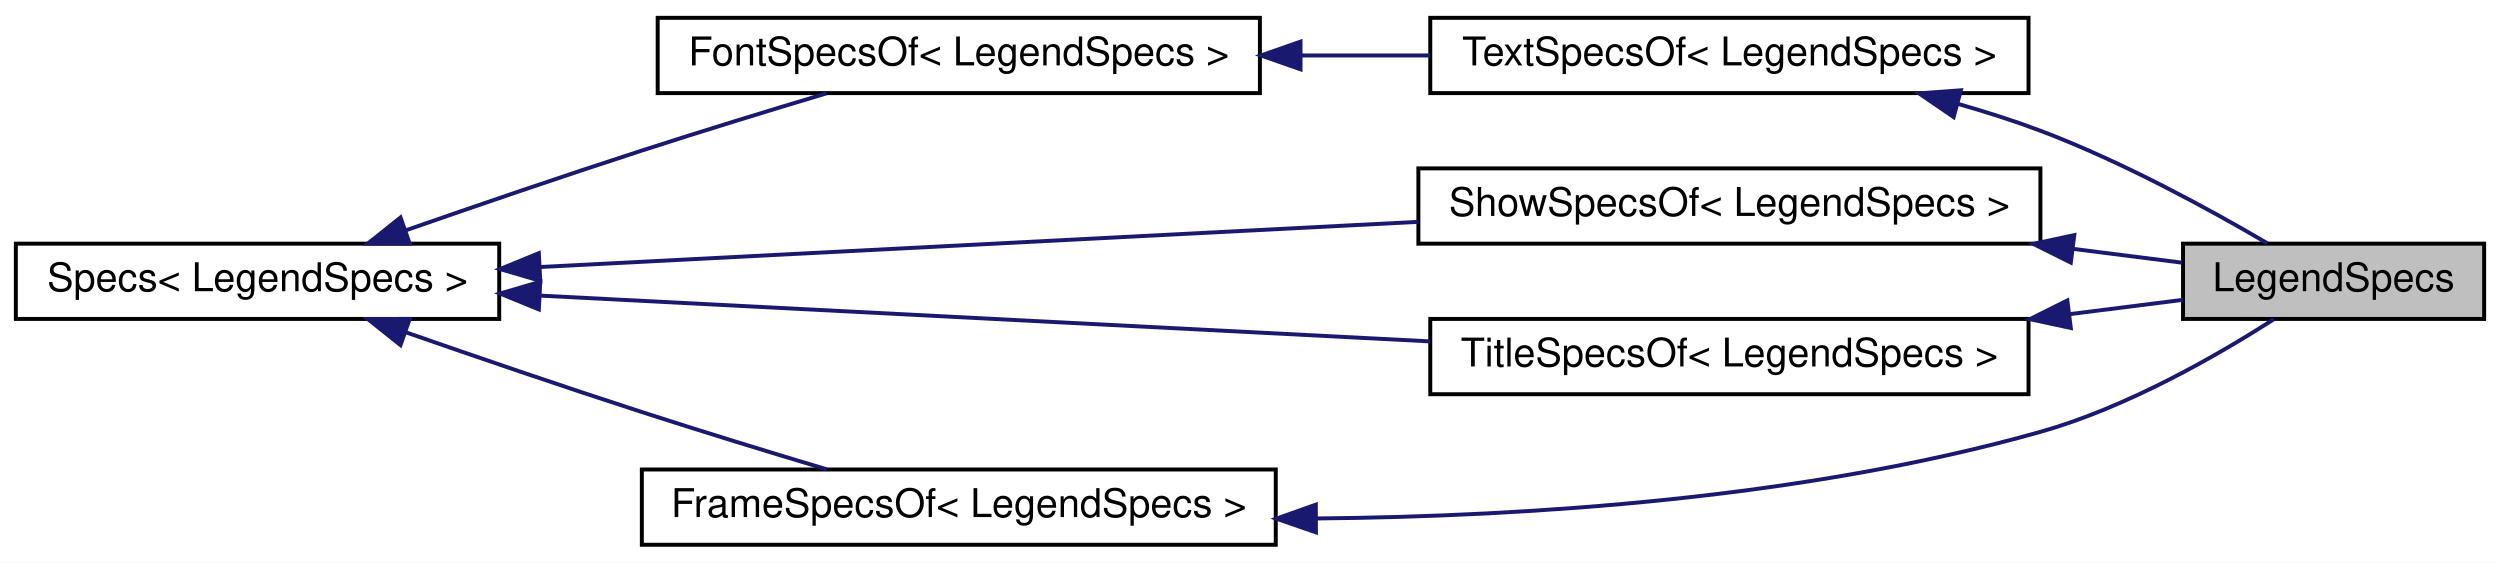
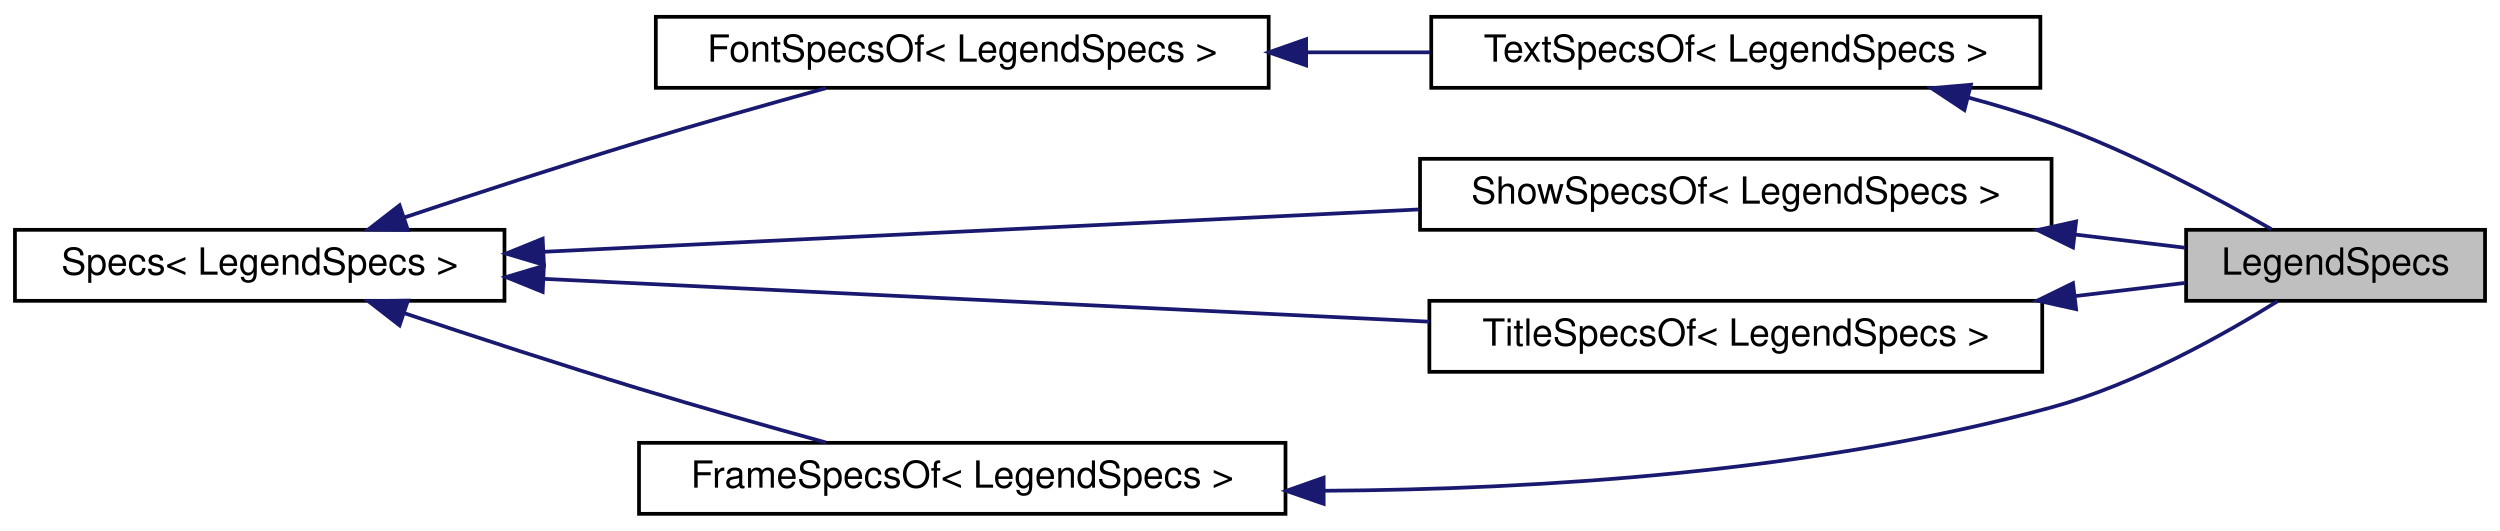
- <svg xmlns="http://www.w3.org/2000/svg" xmlns:xlink="http://www.w3.org/1999/xlink" width="631pt" height="142pt" viewBox="0.00 0.00 631.00 142.00">
+ <svg xmlns="http://www.w3.org/2000/svg" xmlns:xlink="http://www.w3.org/1999/xlink" width="669pt" height="142pt" viewBox="0.00 0.00 669.00 142.00">
  <g id="graph0" class="graph" transform="scale(1 1) rotate(0) translate(4 138)">
-     <polygon fill="white" stroke="transparent" points="-4,4 -4,-138 627,-138 627,4 -4,4" />
+     <polygon fill="white" stroke="transparent" points="-4,4 -4,-138 665,-138 665,4 -4,4" />
    <g id="node1" class="node">
      <g id="a_node1">
        <a xlink:title="The class used to specify options for legend.">
-           <polygon fill="#bfbfbf" stroke="black" points="547,-57.5 547,-76.5 623,-76.5 623,-57.5 547,-57.5" />
-           <text text-anchor="middle" x="585" y="-64.5" font-family="Helvetica" font-size="10.00">LegendSpecs</text>
+           <polygon fill="#bfbfbf" stroke="black" points="581,-57.5 581,-76.5 661,-76.5 661,-57.5 581,-57.5" />
+           <text text-anchor="middle" x="621" y="-64.5" font-family="Helvetica,sans-Serif" font-size="10.00">LegendSpecs</text>
        </a>
      </g>
    </g>
    <g id="node2" class="node">
      <g id="a_node2">
        <a xlink:href="classsciplot_1_1TextSpecsOf.html" target="_top" xlink:title=" ">
-           <polygon fill="white" stroke="black" points="357,-114.5 357,-133.5 508,-133.5 508,-114.5 357,-114.5" />
-           <text text-anchor="middle" x="432.5" y="-121.5" font-family="Helvetica" font-size="10.00">TextSpecsOf&lt; LegendSpecs &gt;</text>
+           <polygon fill="white" stroke="black" points="379,-114.5 379,-133.5 542,-133.5 542,-114.5 379,-114.5" />
+           <text text-anchor="middle" x="460.5" y="-121.5" font-family="Helvetica,sans-Serif" font-size="10.00">TextSpecsOf&lt; LegendSpecs &gt;</text>
        </a>
      </g>
    </g>
    <g id="edge1" class="edge">
-       <path fill="none" stroke="midnightblue" d="M490.05,-111.82C497.18,-109.79 504.32,-107.52 511,-105 531.59,-97.24 553.83,-85.07 568.27,-76.6" />
-       <polygon fill="midnightblue" stroke="midnightblue" points="489.1,-108.45 480.36,-114.43 490.93,-115.21 489.1,-108.45" />
+       <path fill="none" stroke="midnightblue" d="M522.77,-111.88C530.34,-109.85 537.9,-107.56 545,-105 566.14,-97.37 588.99,-85.17 603.84,-76.66" />
+       <polygon fill="midnightblue" stroke="midnightblue" points="521.68,-108.55 512.85,-114.4 523.41,-115.33 521.68,-108.55" />
    </g>
    <g id="node3" class="node">
      <g id="a_node3">
        <a xlink:href="classsciplot_1_1FontSpecsOf.html" target="_top" xlink:title=" ">
-           <polygon fill="white" stroke="black" points="162,-114.5 162,-133.5 314,-133.5 314,-114.5 162,-114.5" />
-           <text text-anchor="middle" x="238" y="-121.5" font-family="Helvetica" font-size="10.00">FontSpecsOf&lt; LegendSpecs &gt;</text>
+           <polygon fill="white" stroke="black" points="171.5,-114.5 171.5,-133.5 335.5,-133.5 335.5,-114.5 171.5,-114.5" />
+           <text text-anchor="middle" x="253.5" y="-121.5" font-family="Helvetica,sans-Serif" font-size="10.00">FontSpecsOf&lt; LegendSpecs &gt;</text>
        </a>
      </g>
    </g>
    <g id="edge2" class="edge">
-       <path fill="none" stroke="midnightblue" d="M324.53,-124C335.34,-124 346.32,-124 356.93,-124" />
-       <polygon fill="midnightblue" stroke="midnightblue" points="324.25,-120.5 314.25,-124 324.25,-127.5 324.25,-120.5" />
+       <path fill="none" stroke="midnightblue" d="M345.6,-124C356.64,-124 367.85,-124 378.73,-124" />
+       <polygon fill="midnightblue" stroke="midnightblue" points="345.52,-120.5 335.52,-124 345.52,-127.5 345.52,-120.5" />
    </g>
    <g id="node4" class="node">
      <g id="a_node4">
        <a xlink:href="classsciplot_1_1Specs.html" target="_top" xlink:title=" ">
-           <polygon fill="white" stroke="black" points="0,-57.5 0,-76.5 122,-76.5 122,-57.5 0,-57.5" />
-           <text text-anchor="middle" x="61" y="-64.5" font-family="Helvetica" font-size="10.00">Specs&lt; LegendSpecs &gt;</text>
+           <polygon fill="white" stroke="black" points="0,-57.5 0,-76.5 131,-76.5 131,-57.5 0,-57.5" />
+           <text text-anchor="middle" x="65.5" y="-64.5" font-family="Helvetica,sans-Serif" font-size="10.00">Specs&lt; LegendSpecs &gt;</text>
        </a>
      </g>
    </g>
    <g id="edge3" class="edge">
-       <path fill="none" stroke="midnightblue" d="M98.31,-79.83C116.23,-86.07 138.19,-93.59 158,-100 173.27,-104.94 190.3,-110.16 204.63,-114.45" />
-       <polygon fill="midnightblue" stroke="midnightblue" points="99.41,-76.5 88.81,-76.51 97.09,-83.11 99.41,-76.5" />
+       <path fill="none" stroke="midnightblue" d="M104.23,-79.82C123.04,-86.1 146.15,-93.65 167,-100 183.37,-104.98 201.62,-110.16 217.04,-114.42" />
+       <polygon fill="midnightblue" stroke="midnightblue" points="105.15,-76.44 94.55,-76.58 102.92,-83.07 105.15,-76.44" />
    </g>
    <g id="node5" class="node">
      <g id="a_node5">
        <a xlink:href="classsciplot_1_1ShowSpecsOf.html" target="_top" xlink:title=" ">
-           <polygon fill="white" stroke="black" points="354,-76.5 354,-95.5 511,-95.5 511,-76.5 354,-76.5" />
-           <text text-anchor="middle" x="432.5" y="-83.5" font-family="Helvetica" font-size="10.00">ShowSpecsOf&lt; LegendSpecs &gt;</text>
+           <polygon fill="white" stroke="black" points="376,-76.5 376,-95.5 545,-95.5 545,-76.5 376,-76.5" />
+           <text text-anchor="middle" x="460.5" y="-83.5" font-family="Helvetica,sans-Serif" font-size="10.00">ShowSpecsOf&lt; LegendSpecs &gt;</text>
        </a>
      </g>
    </g>
    <g id="edge5" class="edge">
-       <path fill="none" stroke="midnightblue" d="M132.48,-70.62C195.8,-73.88 288.6,-78.65 353.99,-82.01" />
-       <polygon fill="midnightblue" stroke="midnightblue" points="132.36,-67.11 122.19,-70.09 132,-74.1 132.36,-67.11" />
+       <path fill="none" stroke="midnightblue" d="M141.44,-70.62C208.34,-73.86 306.18,-78.59 375.65,-81.95" />
+       <polygon fill="midnightblue" stroke="midnightblue" points="141.55,-67.12 131.4,-70.14 141.22,-74.12 141.55,-67.12" />
    </g>
    <g id="node6" class="node">
      <g id="a_node6">
        <a xlink:href="classsciplot_1_1TitleSpecsOf.html" target="_top" xlink:title=" ">
-           <polygon fill="white" stroke="black" points="357,-38.5 357,-57.5 508,-57.5 508,-38.5 357,-38.5" />
-           <text text-anchor="middle" x="432.5" y="-45.5" font-family="Helvetica" font-size="10.00">TitleSpecsOf&lt; LegendSpecs &gt;</text>
+           <polygon fill="white" stroke="black" points="378.5,-38.5 378.5,-57.5 542.5,-57.5 542.5,-38.5 378.5,-38.5" />
+           <text text-anchor="middle" x="460.5" y="-45.5" font-family="Helvetica,sans-Serif" font-size="10.00">TitleSpecsOf&lt; LegendSpecs &gt;</text>
        </a>
      </g>
    </g>
    <g id="edge7" class="edge">
-       <path fill="none" stroke="midnightblue" d="M132.24,-63.39C196.53,-60.08 291.37,-55.21 356.98,-51.83" />
-       <polygon fill="midnightblue" stroke="midnightblue" points="132,-59.9 122.19,-63.91 132.36,-66.89 132,-59.9" />
+       <path fill="none" stroke="midnightblue" d="M141.58,-63.37C209.39,-60.09 308.92,-55.28 378.5,-51.92" />
+       <polygon fill="midnightblue" stroke="midnightblue" points="141.22,-59.88 131.4,-63.86 141.55,-66.88 141.22,-59.88" />
    </g>
    <g id="node7" class="node">
      <g id="a_node7">
        <a xlink:href="classsciplot_1_1FrameSpecsOf.html" target="_top" xlink:title=" ">
-           <polygon fill="white" stroke="black" points="158,-0.5 158,-19.5 318,-19.5 318,-0.5 158,-0.5" />
-           <text text-anchor="middle" x="238" y="-7.5" font-family="Helvetica" font-size="10.00">FrameSpecsOf&lt; LegendSpecs &gt;</text>
+           <polygon fill="white" stroke="black" points="167,-0.5 167,-19.5 340,-19.5 340,-0.5 167,-0.5" />
+           <text text-anchor="middle" x="253.5" y="-7.5" font-family="Helvetica,sans-Serif" font-size="10.00">FrameSpecsOf&lt; LegendSpecs &gt;</text>
        </a>
      </g>
    </g>
    <g id="edge9" class="edge">
-       <path fill="none" stroke="midnightblue" d="M98.31,-54.17C116.23,-47.93 138.19,-40.41 158,-34 173.27,-29.06 190.3,-23.84 204.63,-19.55" />
-       <polygon fill="midnightblue" stroke="midnightblue" points="97.09,-50.89 88.81,-57.49 99.41,-57.5 97.09,-50.89" />
+       <path fill="none" stroke="midnightblue" d="M104.23,-54.18C123.04,-47.9 146.15,-40.35 167,-34 183.37,-29.02 201.62,-23.84 217.04,-19.58" />
+       <polygon fill="midnightblue" stroke="midnightblue" points="102.92,-50.93 94.55,-57.42 105.15,-57.56 102.92,-50.93" />
    </g>
    <g id="edge4" class="edge">
-       <path fill="none" stroke="midnightblue" d="M519.24,-75.18C528.82,-73.97 538.18,-72.78 546.66,-71.71" />
-       <polygon fill="midnightblue" stroke="midnightblue" points="518.67,-71.72 509.19,-76.44 519.55,-78.66 518.67,-71.72" />
+       <path fill="none" stroke="midnightblue" d="M551.16,-75.25C561.48,-74.02 571.56,-72.81 580.68,-71.71" />
+       <polygon fill="midnightblue" stroke="midnightblue" points="550.73,-71.78 541.21,-76.44 551.56,-78.73 550.73,-71.78" />
    </g>
    <g id="edge6" class="edge">
-       <path fill="none" stroke="midnightblue" d="M518.36,-58.71C528.35,-59.97 538.12,-61.21 546.94,-62.32" />
-       <polygon fill="midnightblue" stroke="midnightblue" points="518.67,-55.22 508.31,-57.44 517.79,-62.17 518.67,-55.22" />
+       <path fill="none" stroke="midnightblue" d="M551.16,-58.75C561.48,-59.98 571.56,-61.19 580.68,-62.29" />
+       <polygon fill="midnightblue" stroke="midnightblue" points="551.56,-55.27 541.21,-57.56 550.73,-62.22 551.56,-55.27" />
    </g>
    <g id="edge8" class="edge">
-       <path fill="none" stroke="midnightblue" d="M328.34,-7.14C382.18,-7.64 451.61,-12.25 511,-29 532.87,-35.17 555.73,-48.33 569.92,-57.42" />
-       <polygon fill="midnightblue" stroke="midnightblue" points="328.14,-3.63 318.13,-7.09 328.11,-10.63 328.14,-3.63" />
+       <path fill="none" stroke="midnightblue" d="M350.36,-6.67C407.76,-7.03 481.65,-11.66 545,-29 567.39,-35.13 590.9,-48.3 605.5,-57.41" />
+       <polygon fill="midnightblue" stroke="midnightblue" points="350.21,-3.17 340.2,-6.65 350.2,-10.17 350.21,-3.17" />
    </g>
  </g>
</svg>
